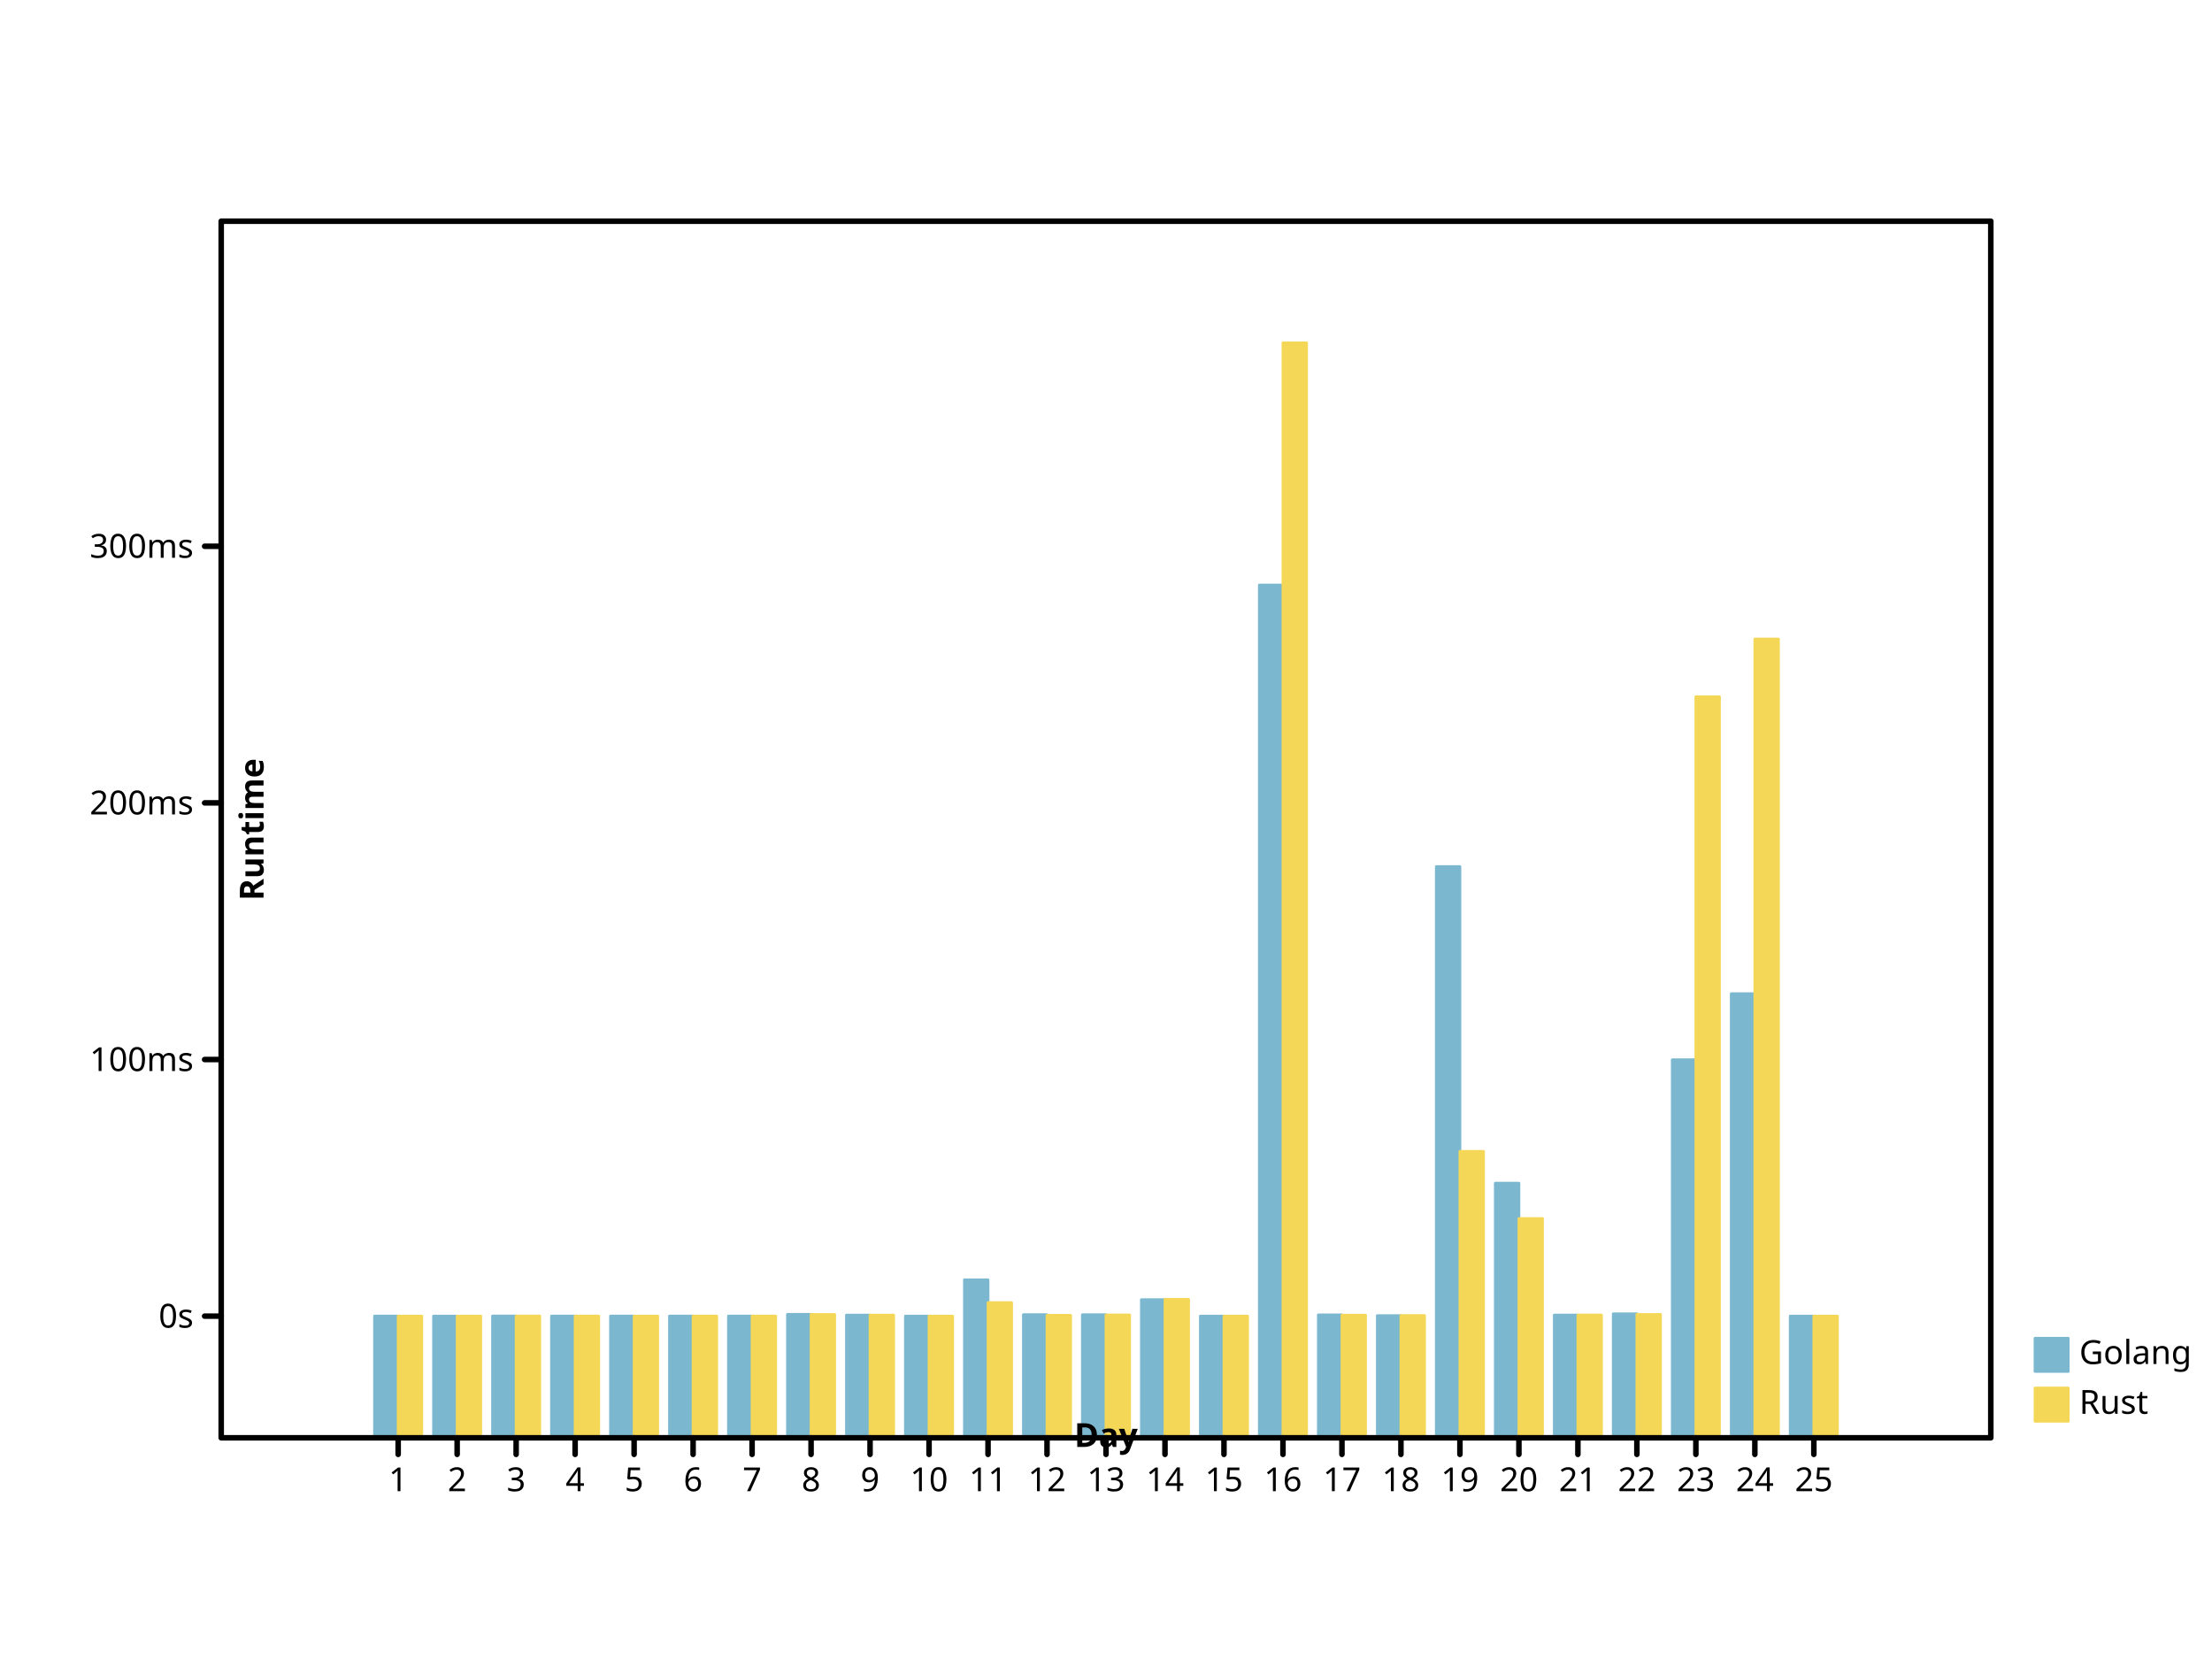
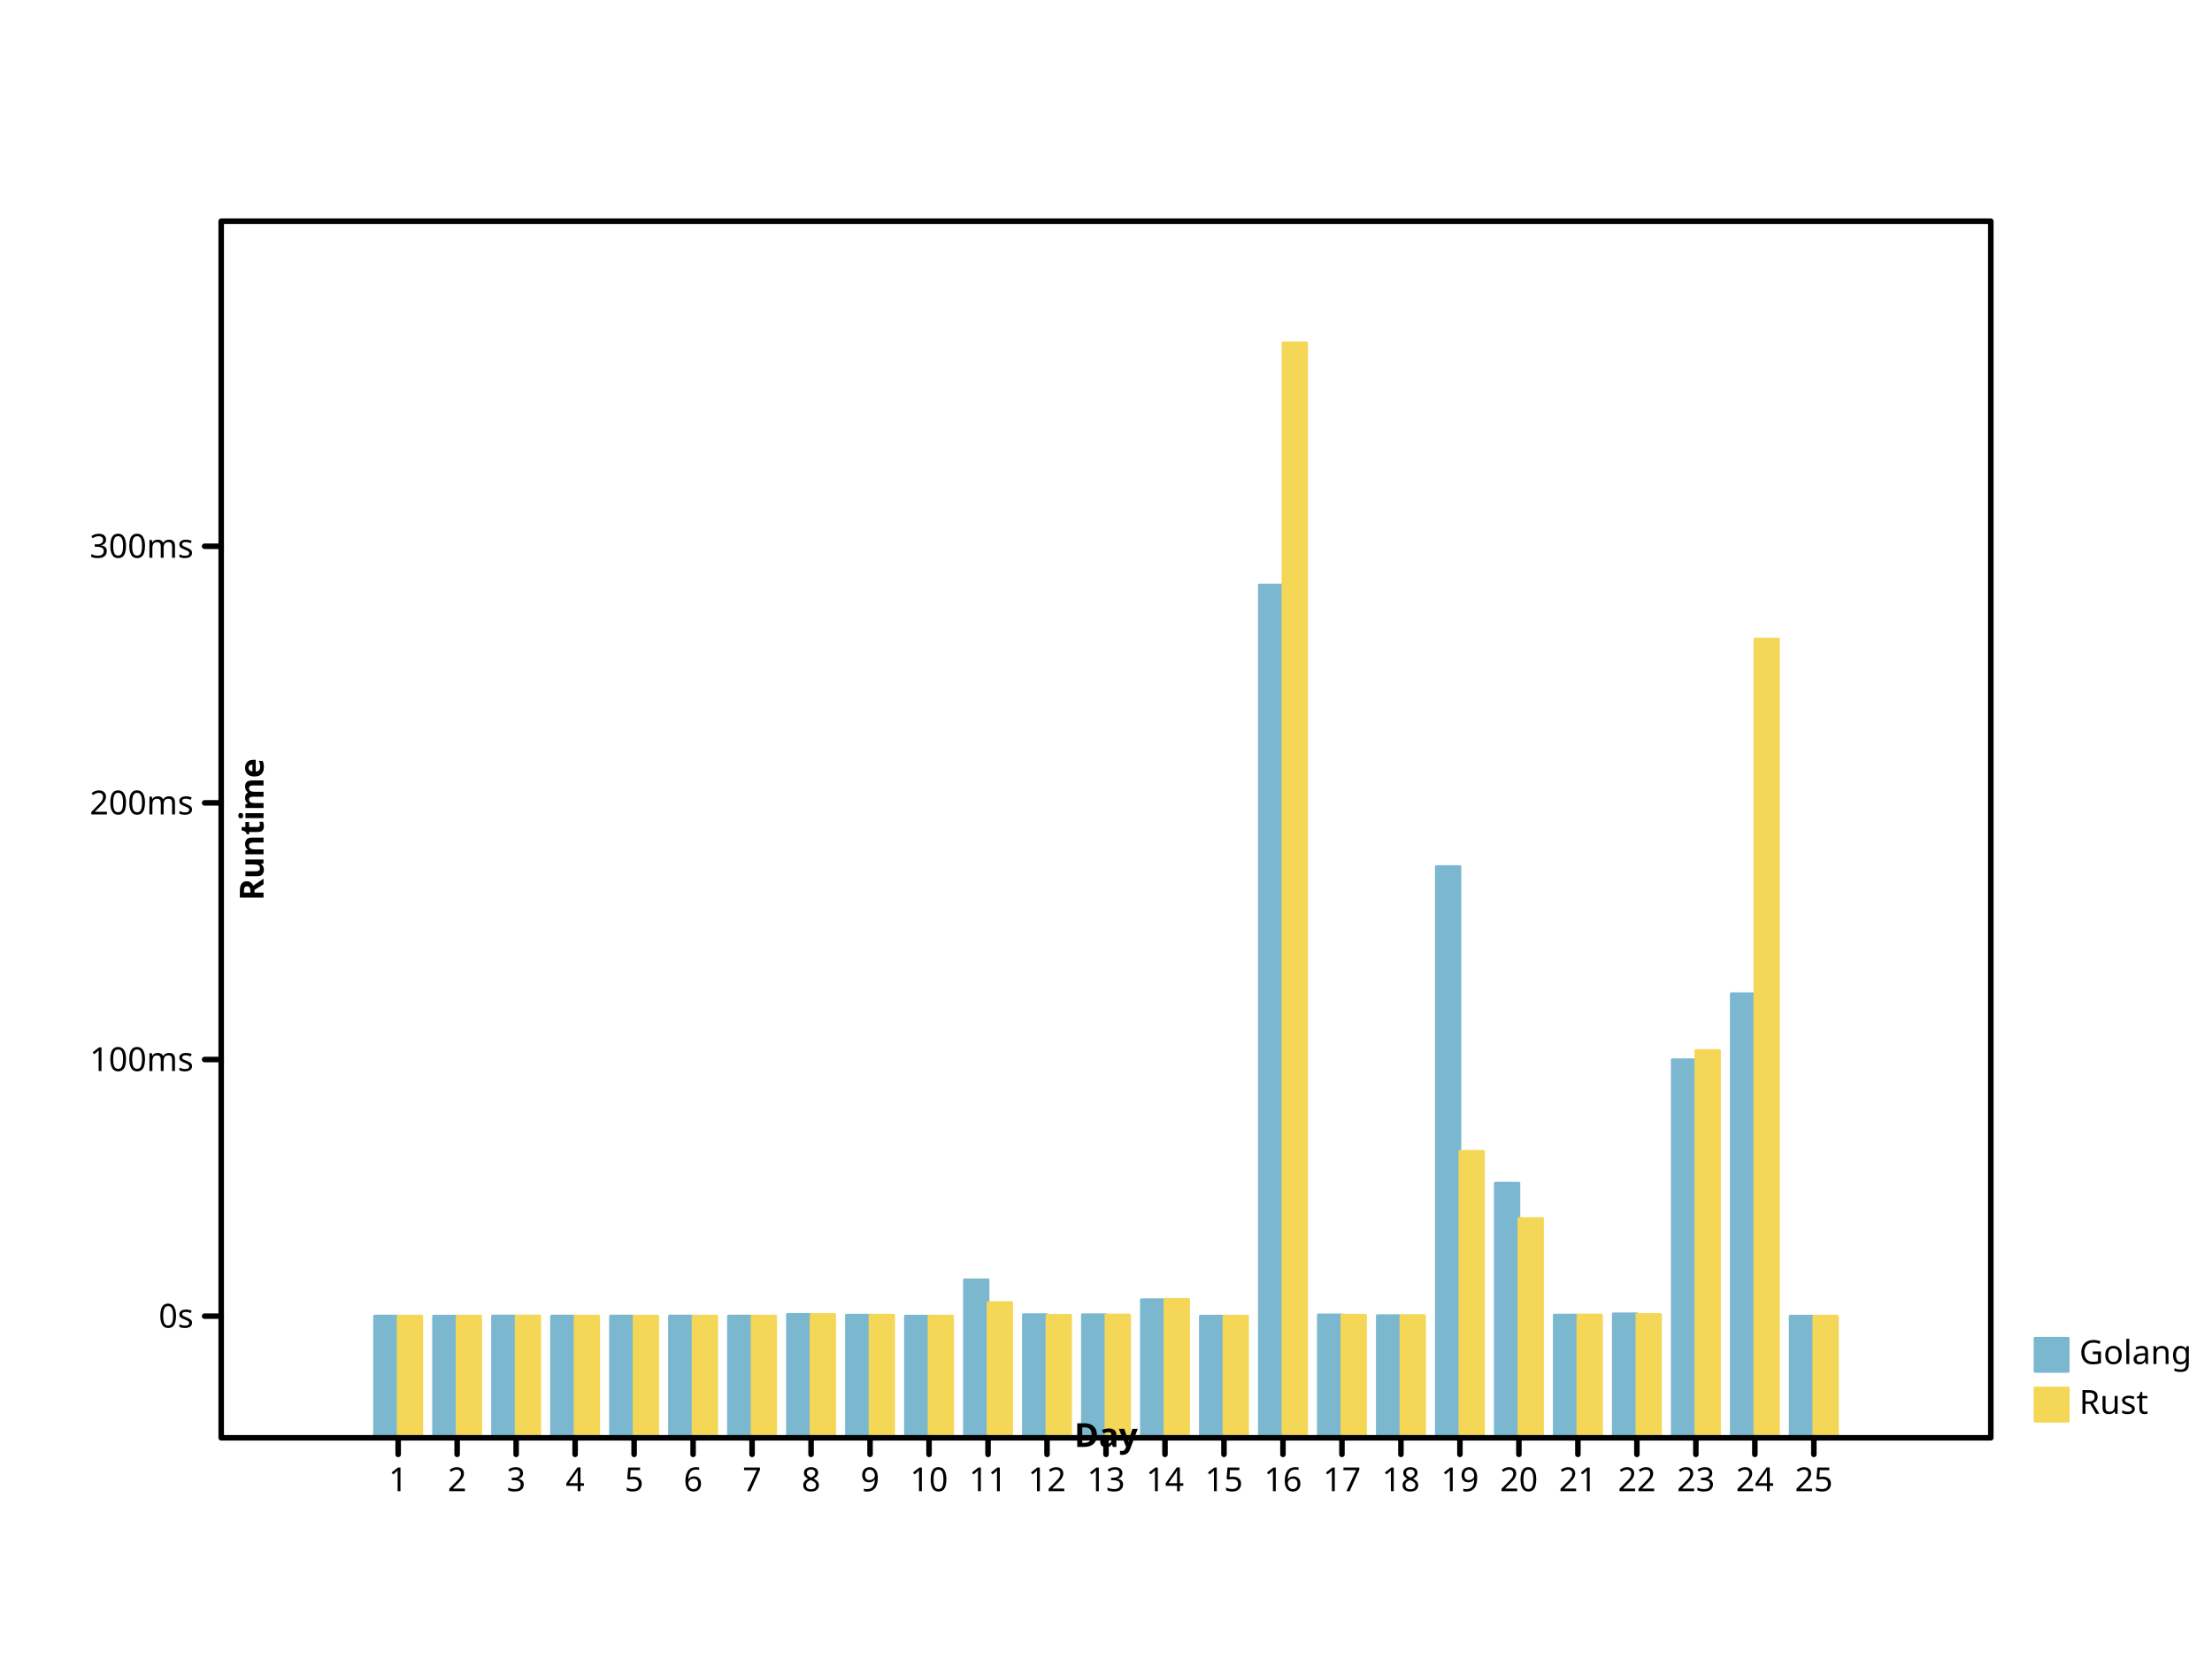
- <svg xmlns="http://www.w3.org/2000/svg" viewbox="0 0 800 600" preserveAspectRatio="xMidYMid meet" width="800" height="600">
+ <svg xmlns="http://www.w3.org/2000/svg" width="800" height="600" viewbox="0 0 800 600" preserveAspectRatio="xMidYMid meet">
  <defs>
-     <marker markerWidth="2%" markerHeight="2%" id="circle" viewBox="0 0 10 10 " refX="5" refY="5" markerUnits="userSpaceOnUse">
-       <circle cx="5" cy="5" r="3" fill="none" stroke="black" />
+     <marker refX="5" refY="5" markerUnits="userSpaceOnUse" markerWidth="2%" markerHeight="2%" id="circle" viewBox="0 0 10 10 ">
+       <circle stroke="black" cx="5" cy="5" r="3" fill="none" />
    </marker>
-     <marker viewBox="0 0 10 10 " refX="5" refY="5" markerUnits="userSpaceOnUse" markerWidth="2%" markerHeight="2%" id="filled-circle">
+     <marker markerWidth="2%" markerHeight="2%" id="filled-circle" viewBox="0 0 10 10 " refX="5" refY="5" markerUnits="userSpaceOnUse">
      <circle r="3" fill="black" stroke="none" cx="5" cy="5" />
    </marker>
-     <marker markerUnits="userSpaceOnUse" markerWidth="2%" markerHeight="2%" id="square" viewBox="0 0 10 10 " refX="5" refY="5">
-       <rect width="6" height="6" fill="none" stroke="black" x="2" y="2" />
+     <marker refX="5" refY="5" markerUnits="userSpaceOnUse" markerWidth="2%" markerHeight="2%" id="square" viewBox="0 0 10 10 ">
+       <rect height="6" fill="none" stroke="black" x="2" y="2" width="6" />
    </marker>
-     <marker markerHeight="2%" id="filled-square" viewBox="0 0 10 10 " refX="5" refY="5" markerUnits="userSpaceOnUse" markerWidth="2%">
-       <rect fill="black" stroke="none" x="2" y="2" width="6" height="6" />
+     <marker id="filled-square" viewBox="0 0 10 10 " refX="5" refY="5" markerUnits="userSpaceOnUse" markerWidth="2%" markerHeight="2%">
+       <rect y="2" width="6" height="6" fill="black" stroke="none" x="2" />
    </marker>
  </defs>
-   <g stroke="hsl(198, 47%, 65%)" stroke-width="1px" stroke-linecap="round" stroke-linejoin="round" transform="translate(80 520 )scale(1 -1 )" fill="hsl(198, 47%, 65%)">
-     <rect vector-effect="non-scaling-stroke" x="5.546667e+01" y="0" width="8.533333e+00" height="4.401614e+01" />
-     <rect x="7.680000e+01" y="0" width="8.533333e+00" height="4.400446e+01" vector-effect="non-scaling-stroke" />
+   <g fill="hsl(198, 47%, 65%)" stroke="hsl(198, 47%, 65%)" stroke-width="1px" stroke-linecap="round" stroke-linejoin="round" transform="translate(80 520 )scale(1 -1 )">
+     <rect height="4.401614e+01" vector-effect="non-scaling-stroke" x="5.546667e+01" y="0" width="8.533333e+00" />
+     <rect height="4.400446e+01" vector-effect="non-scaling-stroke" x="7.680000e+01" y="0" width="8.533333e+00" />
    <rect vector-effect="non-scaling-stroke" x="9.813333e+01" y="0" width="8.533333e+00" height="4.404729e+01" />
    <rect x="1.194667e+02" y="0" width="8.533333e+00" height="4.401773e+01" vector-effect="non-scaling-stroke" />
-     <rect y="0" width="8.533333e+00" height="4.401199e+01" vector-effect="non-scaling-stroke" x="1.408000e+02" />
-     <rect y="0" width="8.533333e+00" height="4.402983e+01" vector-effect="non-scaling-stroke" x="1.621333e+02" />
-     <rect y="0" width="8.533333e+00" height="4.402772e+01" vector-effect="non-scaling-stroke" x="1.834667e+02" />
-     <rect x="2.048000e+02" y="0" width="8.533333e+00" height="4.463078e+01" vector-effect="non-scaling-stroke" />
-     <rect vector-effect="non-scaling-stroke" x="2.261333e+02" y="0" width="8.533333e+00" height="4.436878e+01" />
-     <rect vector-effect="non-scaling-stroke" x="2.474667e+02" y="0" width="8.533333e+00" height="4.400151e+01" />
-     <rect vector-effect="non-scaling-stroke" x="2.688000e+02" y="0" width="8.533333e+00" height="5.712138e+01" />
-     <rect vector-effect="non-scaling-stroke" x="2.901333e+02" y="0" width="8.533333e+00" height="4.453094e+01" />
+     <rect height="4.401199e+01" vector-effect="non-scaling-stroke" x="1.408000e+02" y="0" width="8.533333e+00" />
+     <rect width="8.533333e+00" height="4.402983e+01" vector-effect="non-scaling-stroke" x="1.621333e+02" y="0" />
+     <rect vector-effect="non-scaling-stroke" x="1.834667e+02" y="0" width="8.533333e+00" height="4.402772e+01" />
+     <rect y="0" width="8.533333e+00" height="4.463078e+01" vector-effect="non-scaling-stroke" x="2.048000e+02" />
+     <rect width="8.533333e+00" height="4.436878e+01" vector-effect="non-scaling-stroke" x="2.261333e+02" y="0" />
+     <rect y="0" width="8.533333e+00" height="4.400151e+01" vector-effect="non-scaling-stroke" x="2.474667e+02" />
+     <rect y="0" width="8.533333e+00" height="5.712138e+01" vector-effect="non-scaling-stroke" x="2.688000e+02" />
+     <rect width="8.533333e+00" height="4.453094e+01" vector-effect="non-scaling-stroke" x="2.901333e+02" y="0" />
    <rect x="3.114667e+02" y="0" width="8.533333e+00" height="4.451354e+01" vector-effect="non-scaling-stroke" />
-     <rect height="4.994604e+01" vector-effect="non-scaling-stroke" x="3.328000e+02" y="0" width="8.533333e+00" />
-     <rect height="4.400496e+01" vector-effect="non-scaling-stroke" x="3.541333e+02" y="0" width="8.533333e+00" />
-     <rect y="0" width="8.533333e+00" height="3.084086e+02" vector-effect="non-scaling-stroke" x="3.754667e+02" />
-     <rect x="3.968000e+02" y="0" width="8.533333e+00" height="4.445715e+01" vector-effect="non-scaling-stroke" />
-     <rect vector-effect="non-scaling-stroke" x="4.181333e+02" y="0" width="8.533333e+00" height="4.417750e+01" />
-     <rect height="2.065786e+02" vector-effect="non-scaling-stroke" x="4.394667e+02" y="0" width="8.533333e+00" />
-     <rect vector-effect="non-scaling-stroke" x="4.608000e+02" y="0" width="8.533333e+00" height="9.207717e+01" />
-     <rect y="0" width="8.533333e+00" height="4.437493e+01" vector-effect="non-scaling-stroke" x="4.821333e+02" />
-     <rect vector-effect="non-scaling-stroke" x="5.034667e+02" y="0" width="8.533333e+00" height="4.483266e+01" />
-     <rect vector-effect="non-scaling-stroke" x="5.248000e+02" y="0" width="8.533333e+00" height="1.367082e+02" />
-     <rect height="1.606001e+02" vector-effect="non-scaling-stroke" x="5.461333e+02" y="0" width="8.533333e+00" />
+     <rect y="0" width="8.533333e+00" height="4.994604e+01" vector-effect="non-scaling-stroke" x="3.328000e+02" />
+     <rect vector-effect="non-scaling-stroke" x="3.541333e+02" y="0" width="8.533333e+00" height="4.400496e+01" />
+     <rect x="3.754667e+02" y="0" width="8.533333e+00" height="3.084086e+02" vector-effect="non-scaling-stroke" />
+     <rect width="8.533333e+00" height="4.445715e+01" vector-effect="non-scaling-stroke" x="3.968000e+02" y="0" />
+     <rect y="0" width="8.533333e+00" height="4.417750e+01" vector-effect="non-scaling-stroke" x="4.181333e+02" />
+     <rect y="0" width="8.533333e+00" height="2.065786e+02" vector-effect="non-scaling-stroke" x="4.394667e+02" />
+     <rect y="0" width="8.533333e+00" height="9.207717e+01" vector-effect="non-scaling-stroke" x="4.608000e+02" />
+     <rect width="8.533333e+00" height="4.437493e+01" vector-effect="non-scaling-stroke" x="4.821333e+02" y="0" />
+     <rect y="0" width="8.533333e+00" height="4.483266e+01" vector-effect="non-scaling-stroke" x="5.034667e+02" />
+     <rect y="0" width="8.533333e+00" height="1.367082e+02" vector-effect="non-scaling-stroke" x="5.248000e+02" />
+     <rect vector-effect="non-scaling-stroke" x="5.461333e+02" y="0" width="8.533333e+00" height="1.606001e+02" />
    <rect height="4.400278e+01" vector-effect="non-scaling-stroke" x="5.674667e+02" y="0" width="8.533333e+00" />
  </g>
-   <g stroke="hsl(49, 88%, 65%)" stroke-width="1px" stroke-linecap="round" stroke-linejoin="round" transform="translate(80 520 )scale(1 -1 )" fill="hsl(49, 88%, 65%)">
-     <rect vector-effect="non-scaling-stroke" x="64" y="0" width="8.533333e+00" height="4.400690e+01" />
+   <g transform="translate(80 520 )scale(1 -1 )" fill="hsl(49, 88%, 65%)" stroke="hsl(49, 88%, 65%)" stroke-width="1px" stroke-linecap="round" stroke-linejoin="round">
+     <rect width="8.533333e+00" height="4.400690e+01" vector-effect="non-scaling-stroke" x="64" y="0" />
    <rect y="0" width="8.533333e+00" height="4.400101e+01" vector-effect="non-scaling-stroke" x="8.533333e+01" />
-     <rect height="4.403490e+01" vector-effect="non-scaling-stroke" x="1.066667e+02" y="0" width="8.533333e+00" />
-     <rect height="4.401190e+01" vector-effect="non-scaling-stroke" x="128" y="0" width="8.533333e+00" />
+     <rect x="1.066667e+02" y="0" width="8.533333e+00" height="4.403490e+01" vector-effect="non-scaling-stroke" />
+     <rect vector-effect="non-scaling-stroke" x="128" y="0" width="8.533333e+00" height="4.401190e+01" />
    <rect y="0" width="8.533333e+00" height="4.400921e+01" vector-effect="non-scaling-stroke" x="1.493333e+02" />
    <rect vector-effect="non-scaling-stroke" x="1.706667e+02" y="0" width="8.533333e+00" height="4.401765e+01" />
-     <rect x="192" y="0" width="8.533333e+00" height="4.402064e+01" vector-effect="non-scaling-stroke" />
-     <rect width="8.533333e+00" height="4.460105e+01" vector-effect="non-scaling-stroke" x="2.133333e+02" y="0" />
-     <rect vector-effect="non-scaling-stroke" x="2.346667e+02" y="0" width="8.533333e+00" height="4.435897e+01" />
-     <rect x="2.560000e+02" y="0" width="8.533333e+00" height="4.400111e+01" vector-effect="non-scaling-stroke" />
+     <rect vector-effect="non-scaling-stroke" x="192" y="0" width="8.533333e+00" height="4.402064e+01" />
+     <rect y="0" width="8.533333e+00" height="4.460105e+01" vector-effect="non-scaling-stroke" x="2.133333e+02" />
+     <rect width="8.533333e+00" height="4.435897e+01" vector-effect="non-scaling-stroke" x="2.346667e+02" y="0" />
+     <rect y="0" width="8.533333e+00" height="4.400111e+01" vector-effect="non-scaling-stroke" x="2.560000e+02" />
    <rect height="4.888612e+01" vector-effect="non-scaling-stroke" x="2.773333e+02" y="0" width="8.533333e+00" />
-     <rect y="0" width="8.533333e+00" height="4.429340e+01" vector-effect="non-scaling-stroke" x="2.986667e+02" />
-     <rect y="0" width="8.533333e+00" height="4.442116e+01" vector-effect="non-scaling-stroke" x="320" />
-     <rect y="0" width="8.533333e+00" height="5.008777e+01" vector-effect="non-scaling-stroke" x="3.413333e+02" />
-     <rect height="4.400217e+01" vector-effect="non-scaling-stroke" x="3.626667e+02" y="0" width="8.533333e+00" />
-     <rect height="396" vector-effect="non-scaling-stroke" x="384" y="0" width="8.533333e+00" />
-     <rect x="4.053333e+02" y="0" width="8.533333e+00" height="4.434586e+01" vector-effect="non-scaling-stroke" />
-     <rect y="0" width="8.533333e+00" height="4.420608e+01" vector-effect="non-scaling-stroke" x="4.266667e+02" />
-     <rect width="8.533333e+00" height="1.035770e+02" vector-effect="non-scaling-stroke" x="448" y="0" />
-     <rect width="8.533333e+00" height="7.929570e+01" vector-effect="non-scaling-stroke" x="4.693333e+02" y="0" />
+     <rect vector-effect="non-scaling-stroke" x="2.986667e+02" y="0" width="8.533333e+00" height="4.429340e+01" />
+     <rect width="8.533333e+00" height="4.442116e+01" vector-effect="non-scaling-stroke" x="320" y="0" />
+     <rect height="5.008777e+01" vector-effect="non-scaling-stroke" x="3.413333e+02" y="0" width="8.533333e+00" />
+     <rect x="3.626667e+02" y="0" width="8.533333e+00" height="4.400217e+01" vector-effect="non-scaling-stroke" />
+     <rect width="8.533333e+00" height="396" vector-effect="non-scaling-stroke" x="384" y="0" />
+     <rect y="0" width="8.533333e+00" height="4.434586e+01" vector-effect="non-scaling-stroke" x="4.053333e+02" />
+     <rect width="8.533333e+00" height="4.420608e+01" vector-effect="non-scaling-stroke" x="4.266667e+02" y="0" />
+     <rect vector-effect="non-scaling-stroke" x="448" y="0" width="8.533333e+00" height="1.035770e+02" />
+     <rect vector-effect="non-scaling-stroke" x="4.693333e+02" y="0" width="8.533333e+00" height="7.929570e+01" />
    <rect vector-effect="non-scaling-stroke" x="4.906667e+02" y="0" width="8.533333e+00" height="4.441237e+01" />
    <rect width="8.533333e+00" height="4.460522e+01" vector-effect="non-scaling-stroke" x="512" y="0" />
-     <rect vector-effect="non-scaling-stroke" x="5.333333e+02" y="0" width="8.533333e+00" height="2.680013e+02" />
-     <rect width="8.533333e+00" height="2.888771e+02" vector-effect="non-scaling-stroke" x="5.546667e+02" y="0" />
-     <rect vector-effect="non-scaling-stroke" x="576" y="0" width="8.533333e+00" height="4.400639e+01" />
+     <rect width="8.533333e+00" height="1.400634e+02" vector-effect="non-scaling-stroke" x="5.333333e+02" y="0" />
+     <rect x="5.546667e+02" y="0" width="8.533333e+00" height="2.888771e+02" vector-effect="non-scaling-stroke" />
+     <rect height="4.400639e+01" vector-effect="non-scaling-stroke" x="576" y="0" width="8.533333e+00" />
  </g>
-   <g stroke-width="1px" stroke-linecap="round" font-size="12px" fill="hsl(198, 47%, 65%)" stroke="hsl(198, 47%, 65%)" font-style="normal" font-weight="normal" text-anchor="start" font-family="sans-serif" stroke-linejoin="round" dominant-baseline="hanging">
-     <rect height="12" vector-effect="non-scaling-stroke" x="736" y="484" width="12" />
+   <g text-anchor="start" stroke="hsl(198, 47%, 65%)" font-size="12px" font-weight="normal" font-family="sans-serif" stroke-linejoin="round" font-style="normal" dominant-baseline="hanging" stroke-width="1px" stroke-linecap="round" fill="hsl(198, 47%, 65%)">
+     <rect vector-effect="non-scaling-stroke" x="736" y="484" width="12" height="12" />
    <g fill="black" stroke="black">
      <text stroke="none" vector-effect="non-scaling-stroke" x="752" y="484" dominant-baseline="hanging">Golang</text>
    </g>
-     <g fill="hsl(49, 88%, 65%)" stroke-linejoin="round" stroke-linecap="round" font-family="sans-serif" font-style="normal" text-anchor="start" stroke-width="1px" font-size="12px" font-weight="normal" stroke="hsl(49, 88%, 65%)" dominant-baseline="hanging">
-       <rect x="736" y="502" width="12" height="12" vector-effect="non-scaling-stroke" />
+     <g fill="hsl(49, 88%, 65%)" stroke-width="1px" font-weight="normal" stroke="hsl(49, 88%, 65%)" stroke-linejoin="round" font-family="sans-serif" font-style="normal" stroke-linecap="round" font-size="12px" text-anchor="start" dominant-baseline="hanging">
+       <rect y="502" width="12" height="12" vector-effect="non-scaling-stroke" x="736" />
      <g stroke="black" fill="black">
-         <text vector-effect="non-scaling-stroke" x="752" y="502" dominant-baseline="hanging" stroke="none">Rust</text>
-         <g text-anchor="start" font-style="normal" stroke-width="2px" dominant-baseline="hanging" stroke-linejoin="round" stroke-linecap="round" font-weight="normal" fill="none" font-size="12px" font-family="sans-serif">
-           <rect vector-effect="non-scaling-stroke" x="80" y="80" width="640" height="440" />
+         <text stroke="none" vector-effect="non-scaling-stroke" x="752" y="502" dominant-baseline="hanging">Rust</text>
+         <g stroke-linecap="round" font-size="12px" fill="none" stroke-width="2px" font-family="sans-serif" text-anchor="start" dominant-baseline="hanging" stroke-linejoin="round" font-style="normal" font-weight="normal">
+           <rect width="640" height="440" vector-effect="non-scaling-stroke" x="80" y="80" />
        </g>
-         <g stroke="black" transform="translate(80 520 )scale(1 -1 )" dominant-baseline="hanging" stroke-linecap="round" font-family="sans-serif" font-style="normal" font-weight="normal" text-anchor="start" fill="none" stroke-linejoin="round" font-size="12px" stroke-width="2px">
+         <g font-family="sans-serif" transform="translate(80 520 )scale(1 -1 )" stroke-linecap="round" font-size="12px" font-weight="normal" stroke-width="2px" stroke="black" stroke-linejoin="round" font-style="normal" text-anchor="start" dominant-baseline="hanging" fill="none">
          <path vector-effect="non-scaling-stroke" d="M64,0 L64,-6 M8.533333e+01,0 L8.533333e+01,-6 M1.066667e+02,0 L1.066667e+02,-6 M128,0 L128,-6 M1.493333e+02,0 L1.493333e+02,-6 M1.706667e+02,0 L1.706667e+02,-6 M192,0 L192,-6 M2.133333e+02,0 L2.133333e+02,-6 M2.346667e+02,0 L2.346667e+02,-6 M256,0 L256,-6 M2.773333e+02,0 L2.773333e+02,-6 M2.986667e+02,0 L2.986667e+02,-6 M320,0 L320,-6 M3.413333e+02,0 L3.413333e+02,-6 M3.626667e+02,0 L3.626667e+02,-6 M384,0 L384,-6 M4.053333e+02,0 L4.053333e+02,-6 M4.266667e+02,0 L4.266667e+02,-6 M448,0 L448,-6 M4.693333e+02,0 L4.693333e+02,-6 M4.906667e+02,0 L4.906667e+02,-6 M512,0 L512,-6 M5.333333e+02,0 L5.333333e+02,-6 M5.546667e+02,0 L5.546667e+02,-6 M576,0 L576,-6 " />
        </g>
-         <g stroke-linecap="round" font-size="12px" font-style="normal" stroke-linejoin="round" dominant-baseline="hanging" stroke="black" stroke-width="2px" font-family="sans-serif" transform="translate(80 520 )scale(1 1 )" fill="black" font-weight="normal" text-anchor="middle">
-           <text vector-effect="non-scaling-stroke" x="64" y="10" dominant-baseline="hanging" stroke="none">1</text>
+         <g stroke="black" stroke-linecap="round" font-size="12px" fill="black" font-family="sans-serif" font-style="normal" text-anchor="middle" stroke-width="2px" font-weight="normal" stroke-linejoin="round" dominant-baseline="hanging" transform="translate(80 520 )scale(1 1 )">
+           <text stroke="none" vector-effect="non-scaling-stroke" x="64" y="10" dominant-baseline="hanging">1</text>
          <text x="8.533333e+01" y="10" dominant-baseline="hanging" stroke="none" vector-effect="non-scaling-stroke">2</text>
          <text dominant-baseline="hanging" stroke="none" vector-effect="non-scaling-stroke" x="1.066667e+02" y="10">3</text>
-           <text stroke="none" vector-effect="non-scaling-stroke" x="128" y="10" dominant-baseline="hanging">4</text>
-           <text stroke="none" vector-effect="non-scaling-stroke" x="1.493333e+02" y="10" dominant-baseline="hanging">5</text>
-           <text stroke="none" vector-effect="non-scaling-stroke" x="1.706667e+02" y="10" dominant-baseline="hanging">6</text>
-           <text y="10" dominant-baseline="hanging" stroke="none" vector-effect="non-scaling-stroke" x="192">7</text>
-           <text stroke="none" vector-effect="non-scaling-stroke" x="2.133333e+02" y="10" dominant-baseline="hanging">8</text>
+           <text dominant-baseline="hanging" stroke="none" vector-effect="non-scaling-stroke" x="128" y="10">4</text>
+           <text dominant-baseline="hanging" stroke="none" vector-effect="non-scaling-stroke" x="1.493333e+02" y="10">5</text>
+           <text y="10" dominant-baseline="hanging" stroke="none" vector-effect="non-scaling-stroke" x="1.706667e+02">6</text>
+           <text x="192" y="10" dominant-baseline="hanging" stroke="none" vector-effect="non-scaling-stroke">7</text>
+           <text vector-effect="non-scaling-stroke" x="2.133333e+02" y="10" dominant-baseline="hanging" stroke="none">8</text>
          <text dominant-baseline="hanging" stroke="none" vector-effect="non-scaling-stroke" x="2.346667e+02" y="10">9</text>
          <text x="256" y="10" dominant-baseline="hanging" stroke="none" vector-effect="non-scaling-stroke">10</text>
-           <text x="2.773333e+02" y="10" dominant-baseline="hanging" stroke="none" vector-effect="non-scaling-stroke">11</text>
-           <text stroke="none" vector-effect="non-scaling-stroke" x="2.986667e+02" y="10" dominant-baseline="hanging">12</text>
-           <text stroke="none" vector-effect="non-scaling-stroke" x="320" y="10" dominant-baseline="hanging">13</text>
-           <text y="10" dominant-baseline="hanging" stroke="none" vector-effect="non-scaling-stroke" x="3.413333e+02">14</text>
-           <text vector-effect="non-scaling-stroke" x="3.626667e+02" y="10" dominant-baseline="hanging" stroke="none">15</text>
-           <text x="384" y="10" dominant-baseline="hanging" stroke="none" vector-effect="non-scaling-stroke">16</text>
-           <text vector-effect="non-scaling-stroke" x="4.053333e+02" y="10" dominant-baseline="hanging" stroke="none">17</text>
-           <text dominant-baseline="hanging" stroke="none" vector-effect="non-scaling-stroke" x="4.266667e+02" y="10">18</text>
+           <text stroke="none" vector-effect="non-scaling-stroke" x="2.773333e+02" y="10" dominant-baseline="hanging">11</text>
+           <text x="2.986667e+02" y="10" dominant-baseline="hanging" stroke="none" vector-effect="non-scaling-stroke">12</text>
+           <text x="320" y="10" dominant-baseline="hanging" stroke="none" vector-effect="non-scaling-stroke">13</text>
+           <text stroke="none" vector-effect="non-scaling-stroke" x="3.413333e+02" y="10" dominant-baseline="hanging">14</text>
+           <text dominant-baseline="hanging" stroke="none" vector-effect="non-scaling-stroke" x="3.626667e+02" y="10">15</text>
+           <text dominant-baseline="hanging" stroke="none" vector-effect="non-scaling-stroke" x="384" y="10">16</text>
+           <text y="10" dominant-baseline="hanging" stroke="none" vector-effect="non-scaling-stroke" x="4.053333e+02">17</text>
+           <text stroke="none" vector-effect="non-scaling-stroke" x="4.266667e+02" y="10" dominant-baseline="hanging">18</text>
          <text vector-effect="non-scaling-stroke" x="448" y="10" dominant-baseline="hanging" stroke="none">19</text>
-           <text stroke="none" vector-effect="non-scaling-stroke" x="4.693333e+02" y="10" dominant-baseline="hanging">20</text>
+           <text dominant-baseline="hanging" stroke="none" vector-effect="non-scaling-stroke" x="4.693333e+02" y="10">20</text>
          <text x="4.906667e+02" y="10" dominant-baseline="hanging" stroke="none" vector-effect="non-scaling-stroke">21</text>
-           <text dominant-baseline="hanging" stroke="none" vector-effect="non-scaling-stroke" x="512" y="10">22</text>
-           <text x="5.333333e+02" y="10" dominant-baseline="hanging" stroke="none" vector-effect="non-scaling-stroke">23</text>
-           <text x="5.546667e+02" y="10" dominant-baseline="hanging" stroke="none" vector-effect="non-scaling-stroke">24</text>
-           <text stroke="none" vector-effect="non-scaling-stroke" x="576" y="10" dominant-baseline="hanging">25</text>
+           <text x="512" y="10" dominant-baseline="hanging" stroke="none" vector-effect="non-scaling-stroke">22</text>
+           <text y="10" dominant-baseline="hanging" stroke="none" vector-effect="non-scaling-stroke" x="5.333333e+02">23</text>
+           <text vector-effect="non-scaling-stroke" x="5.546667e+02" y="10" dominant-baseline="hanging" stroke="none">24</text>
+           <text x="576" y="10" dominant-baseline="hanging" stroke="none" vector-effect="non-scaling-stroke">25</text>
        </g>
-         <g stroke-width="2px" fill="black" dominant-baseline="baseline" font-family="sans-serif" transform="translate(80 520 )scale(1 1 )rotate(0 0 0 )" font-size="12px" font-style="normal" font-weight="bold" text-anchor="middle" stroke="black" stroke-linecap="round" stroke-linejoin="round">
-           <text stroke="none" vector-effect="non-scaling-stroke" x="320" y="-6" dominant-baseline="baseline">Day</text>
+         <g stroke="black" stroke-width="2px" font-family="sans-serif" font-style="normal" text-anchor="middle" dominant-baseline="baseline" transform="translate(80 520 )scale(1 1 )rotate(0 0 0 )" stroke-linejoin="round" stroke-linecap="round" font-size="12px" font-weight="bold" fill="black">
+           <text dominant-baseline="baseline" stroke="none" vector-effect="non-scaling-stroke" x="320" y="-6">Day</text>
        </g>
-         <g stroke-linecap="round" font-style="normal" dominant-baseline="baseline" stroke-width="2px" font-family="sans-serif" font-size="12px" transform="translate(80 520 )scale(1 -1 )" fill="black" font-weight="bold" text-anchor="middle" stroke="black" stroke-linejoin="round">
+         <g font-size="12px" font-style="normal" dominant-baseline="baseline" transform="translate(80 520 )scale(1 -1 )" stroke="black" stroke-linejoin="round" font-weight="bold" fill="black" stroke-width="2px" stroke-linecap="round" text-anchor="middle" font-family="sans-serif">
          <path vector-effect="non-scaling-stroke" d="M0,44 L-6,44 M0,1.368127e+02 L-6,1.368127e+02 M0,2.296253e+02 L-6,2.296253e+02 M0,3.224380e+02 L-6,3.224380e+02 " />
        </g>
-         <g dominant-baseline="middle" stroke-linejoin="round" font-size="12px" font-weight="normal" stroke="black" stroke-width="2px" fill="black" stroke-linecap="round" font-family="sans-serif" font-style="normal" text-anchor="end" transform="translate(80 520 )scale(1 1 )">
-           <text vector-effect="non-scaling-stroke" x="-10" y="-44" dominant-baseline="middle" stroke="none">0s</text>
-           <text x="-10" y="-1.368127e+02" dominant-baseline="middle" stroke="none" vector-effect="non-scaling-stroke">100ms</text>
-           <text x="-10" y="-2.296253e+02" dominant-baseline="middle" stroke="none" vector-effect="non-scaling-stroke">200ms</text>
-           <text x="-10" y="-3.224380e+02" dominant-baseline="middle" stroke="none" vector-effect="non-scaling-stroke">300ms</text>
+         <g stroke="black" font-family="sans-serif" font-style="normal" dominant-baseline="middle" transform="translate(80 520 )scale(1 1 )" font-weight="normal" stroke-linejoin="round" text-anchor="end" fill="black" stroke-width="2px" stroke-linecap="round" font-size="12px">
+           <text x="-10" y="-44" dominant-baseline="middle" stroke="none" vector-effect="non-scaling-stroke">0s</text>
+           <text stroke="none" vector-effect="non-scaling-stroke" x="-10" y="-1.368127e+02" dominant-baseline="middle">100ms</text>
+           <text dominant-baseline="middle" stroke="none" vector-effect="non-scaling-stroke" x="-10" y="-2.296253e+02">200ms</text>
+           <text y="-3.224380e+02" dominant-baseline="middle" stroke="none" vector-effect="non-scaling-stroke" x="-10">300ms</text>
        </g>
-         <g stroke="black" fill="black" stroke-linejoin="round" dominant-baseline="hanging" font-size="12px" font-style="normal" font-weight="bold" font-family="sans-serif" text-anchor="middle" stroke-width="2px" stroke-linecap="round" transform="translate(80 520 )scale(1 1 )rotate(-90 0 0 )">
-           <text dominant-baseline="hanging" stroke="none" vector-effect="non-scaling-stroke" x="220" y="6">Runtime</text>
+         <g font-size="12px" font-weight="bold" text-anchor="middle" stroke="black" transform="translate(80 520 )scale(1 1 )rotate(-90 0 0 )" stroke-width="2px" stroke-linecap="round" fill="black" stroke-linejoin="round" font-family="sans-serif" font-style="normal" dominant-baseline="hanging">
+           <text stroke="none" vector-effect="non-scaling-stroke" x="220" y="6" dominant-baseline="hanging">Runtime</text>
        </g>
      </g>
    </g>
  </g>
</svg>
